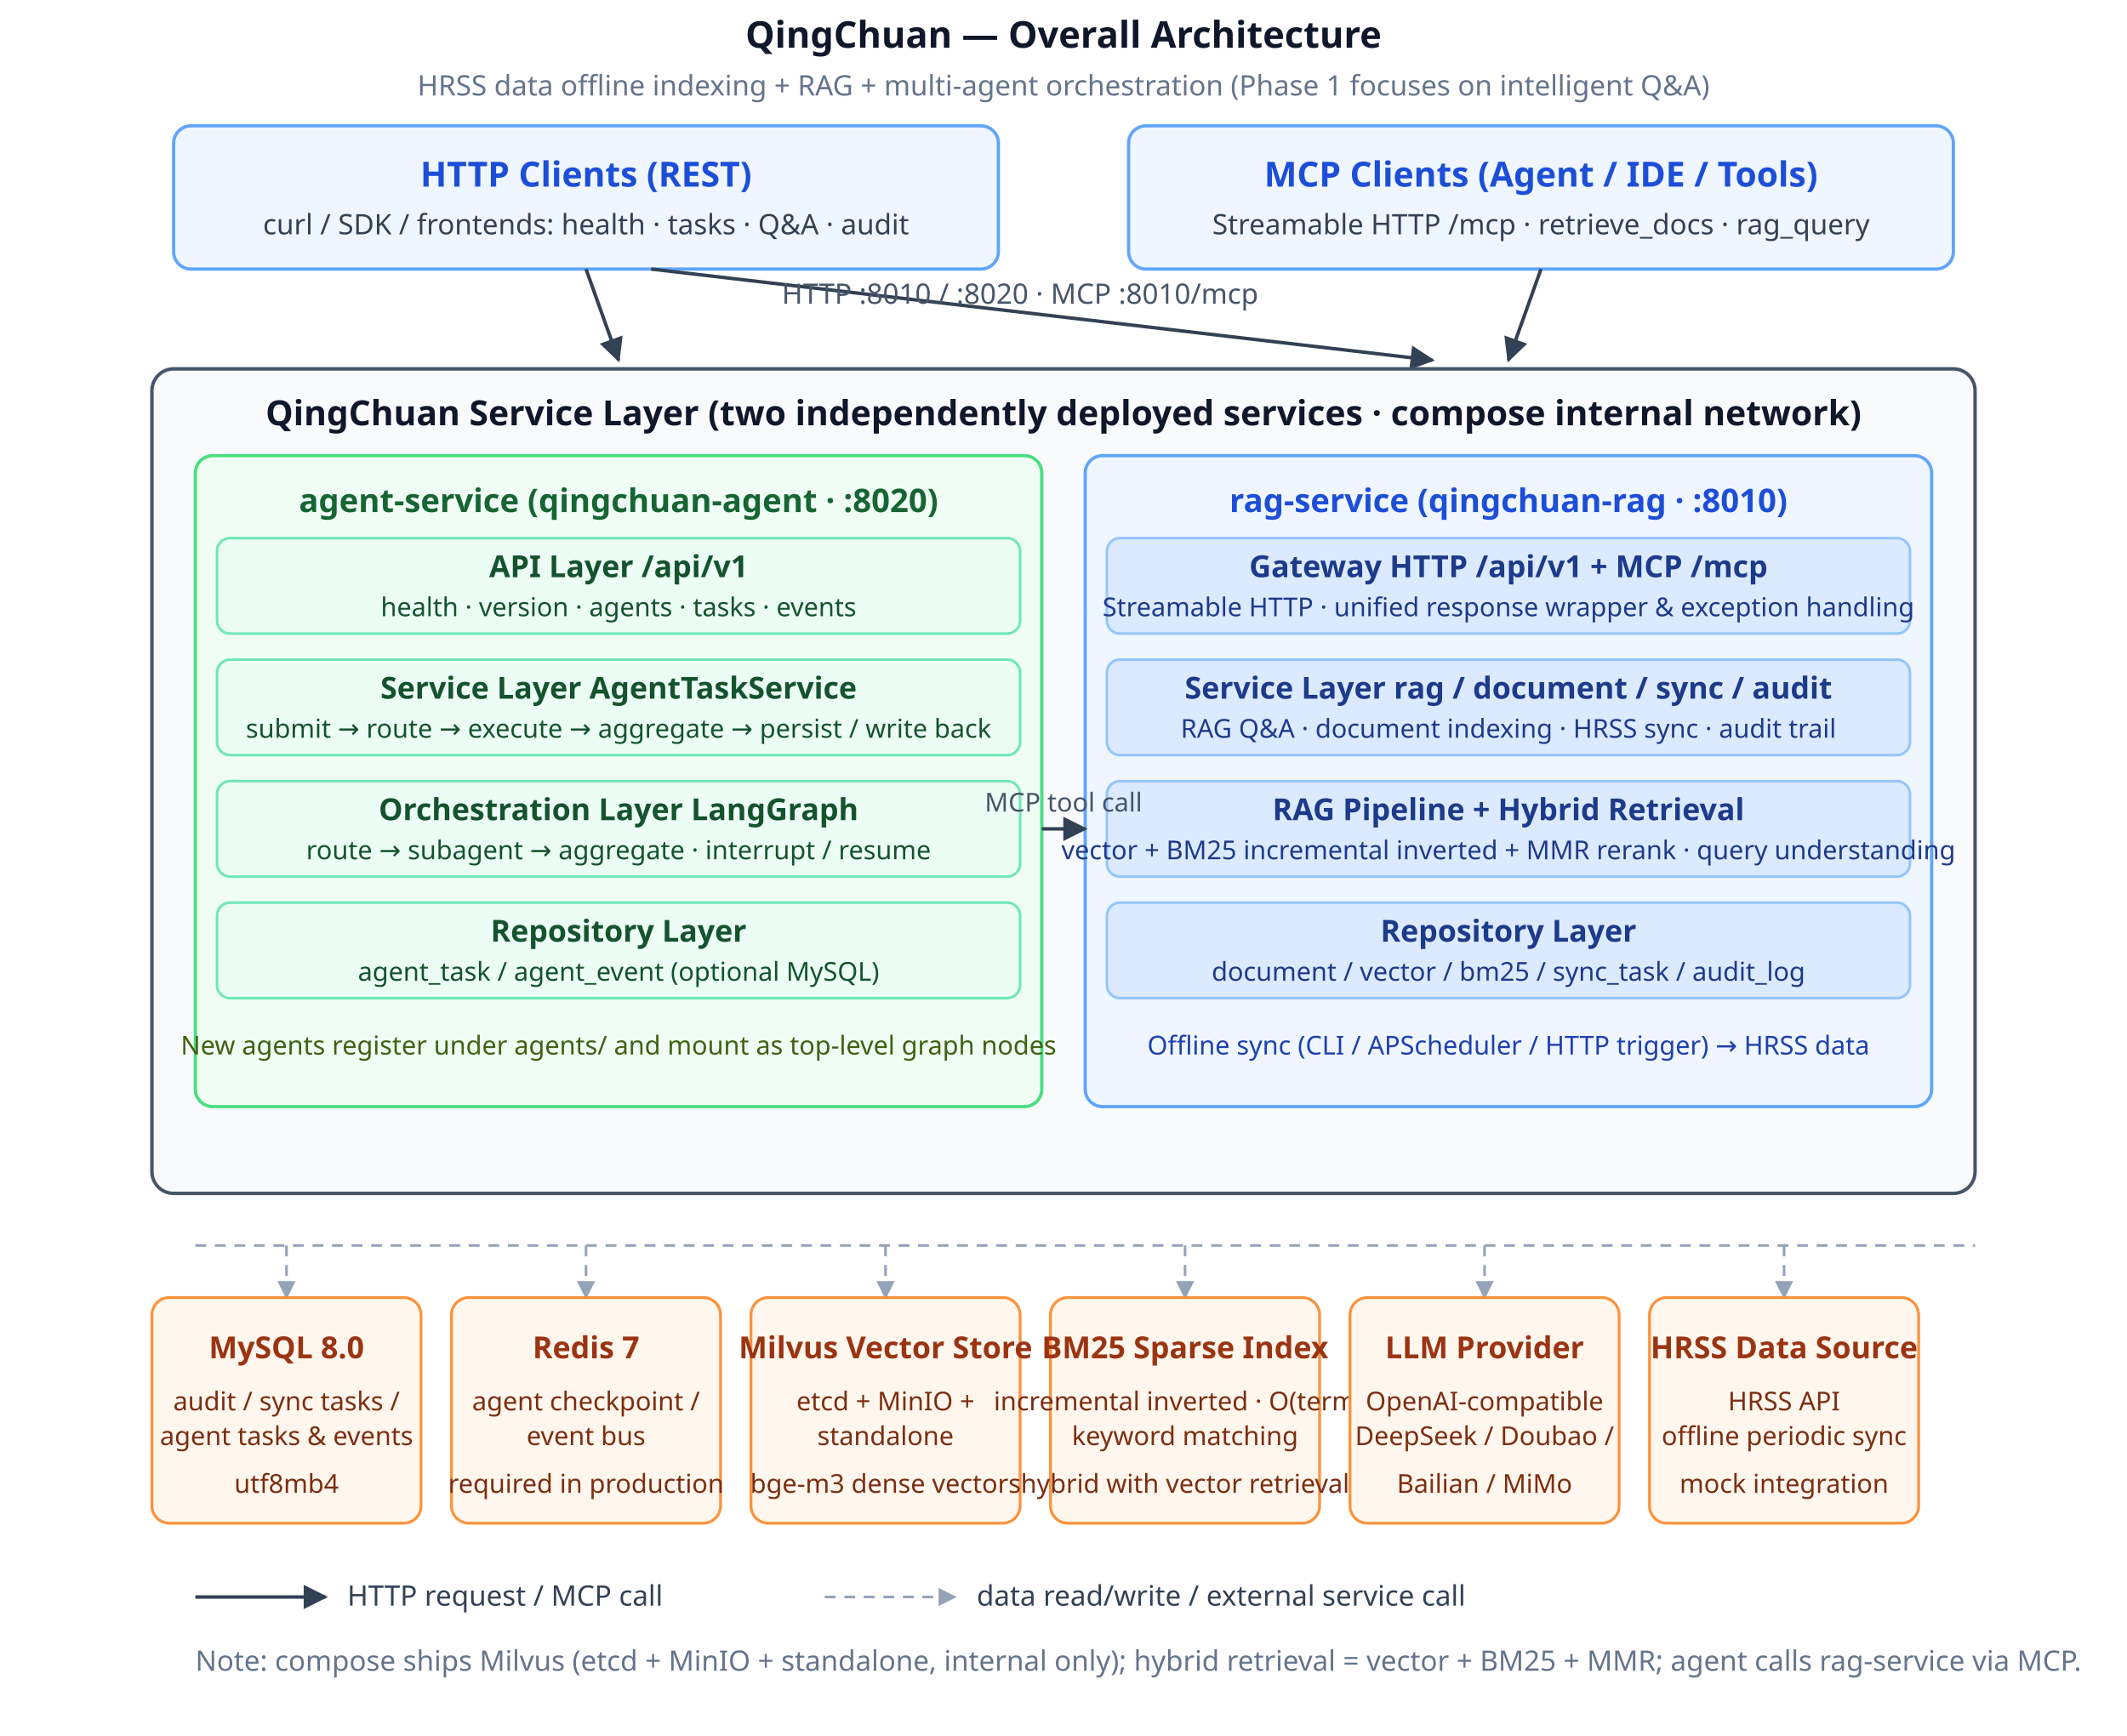
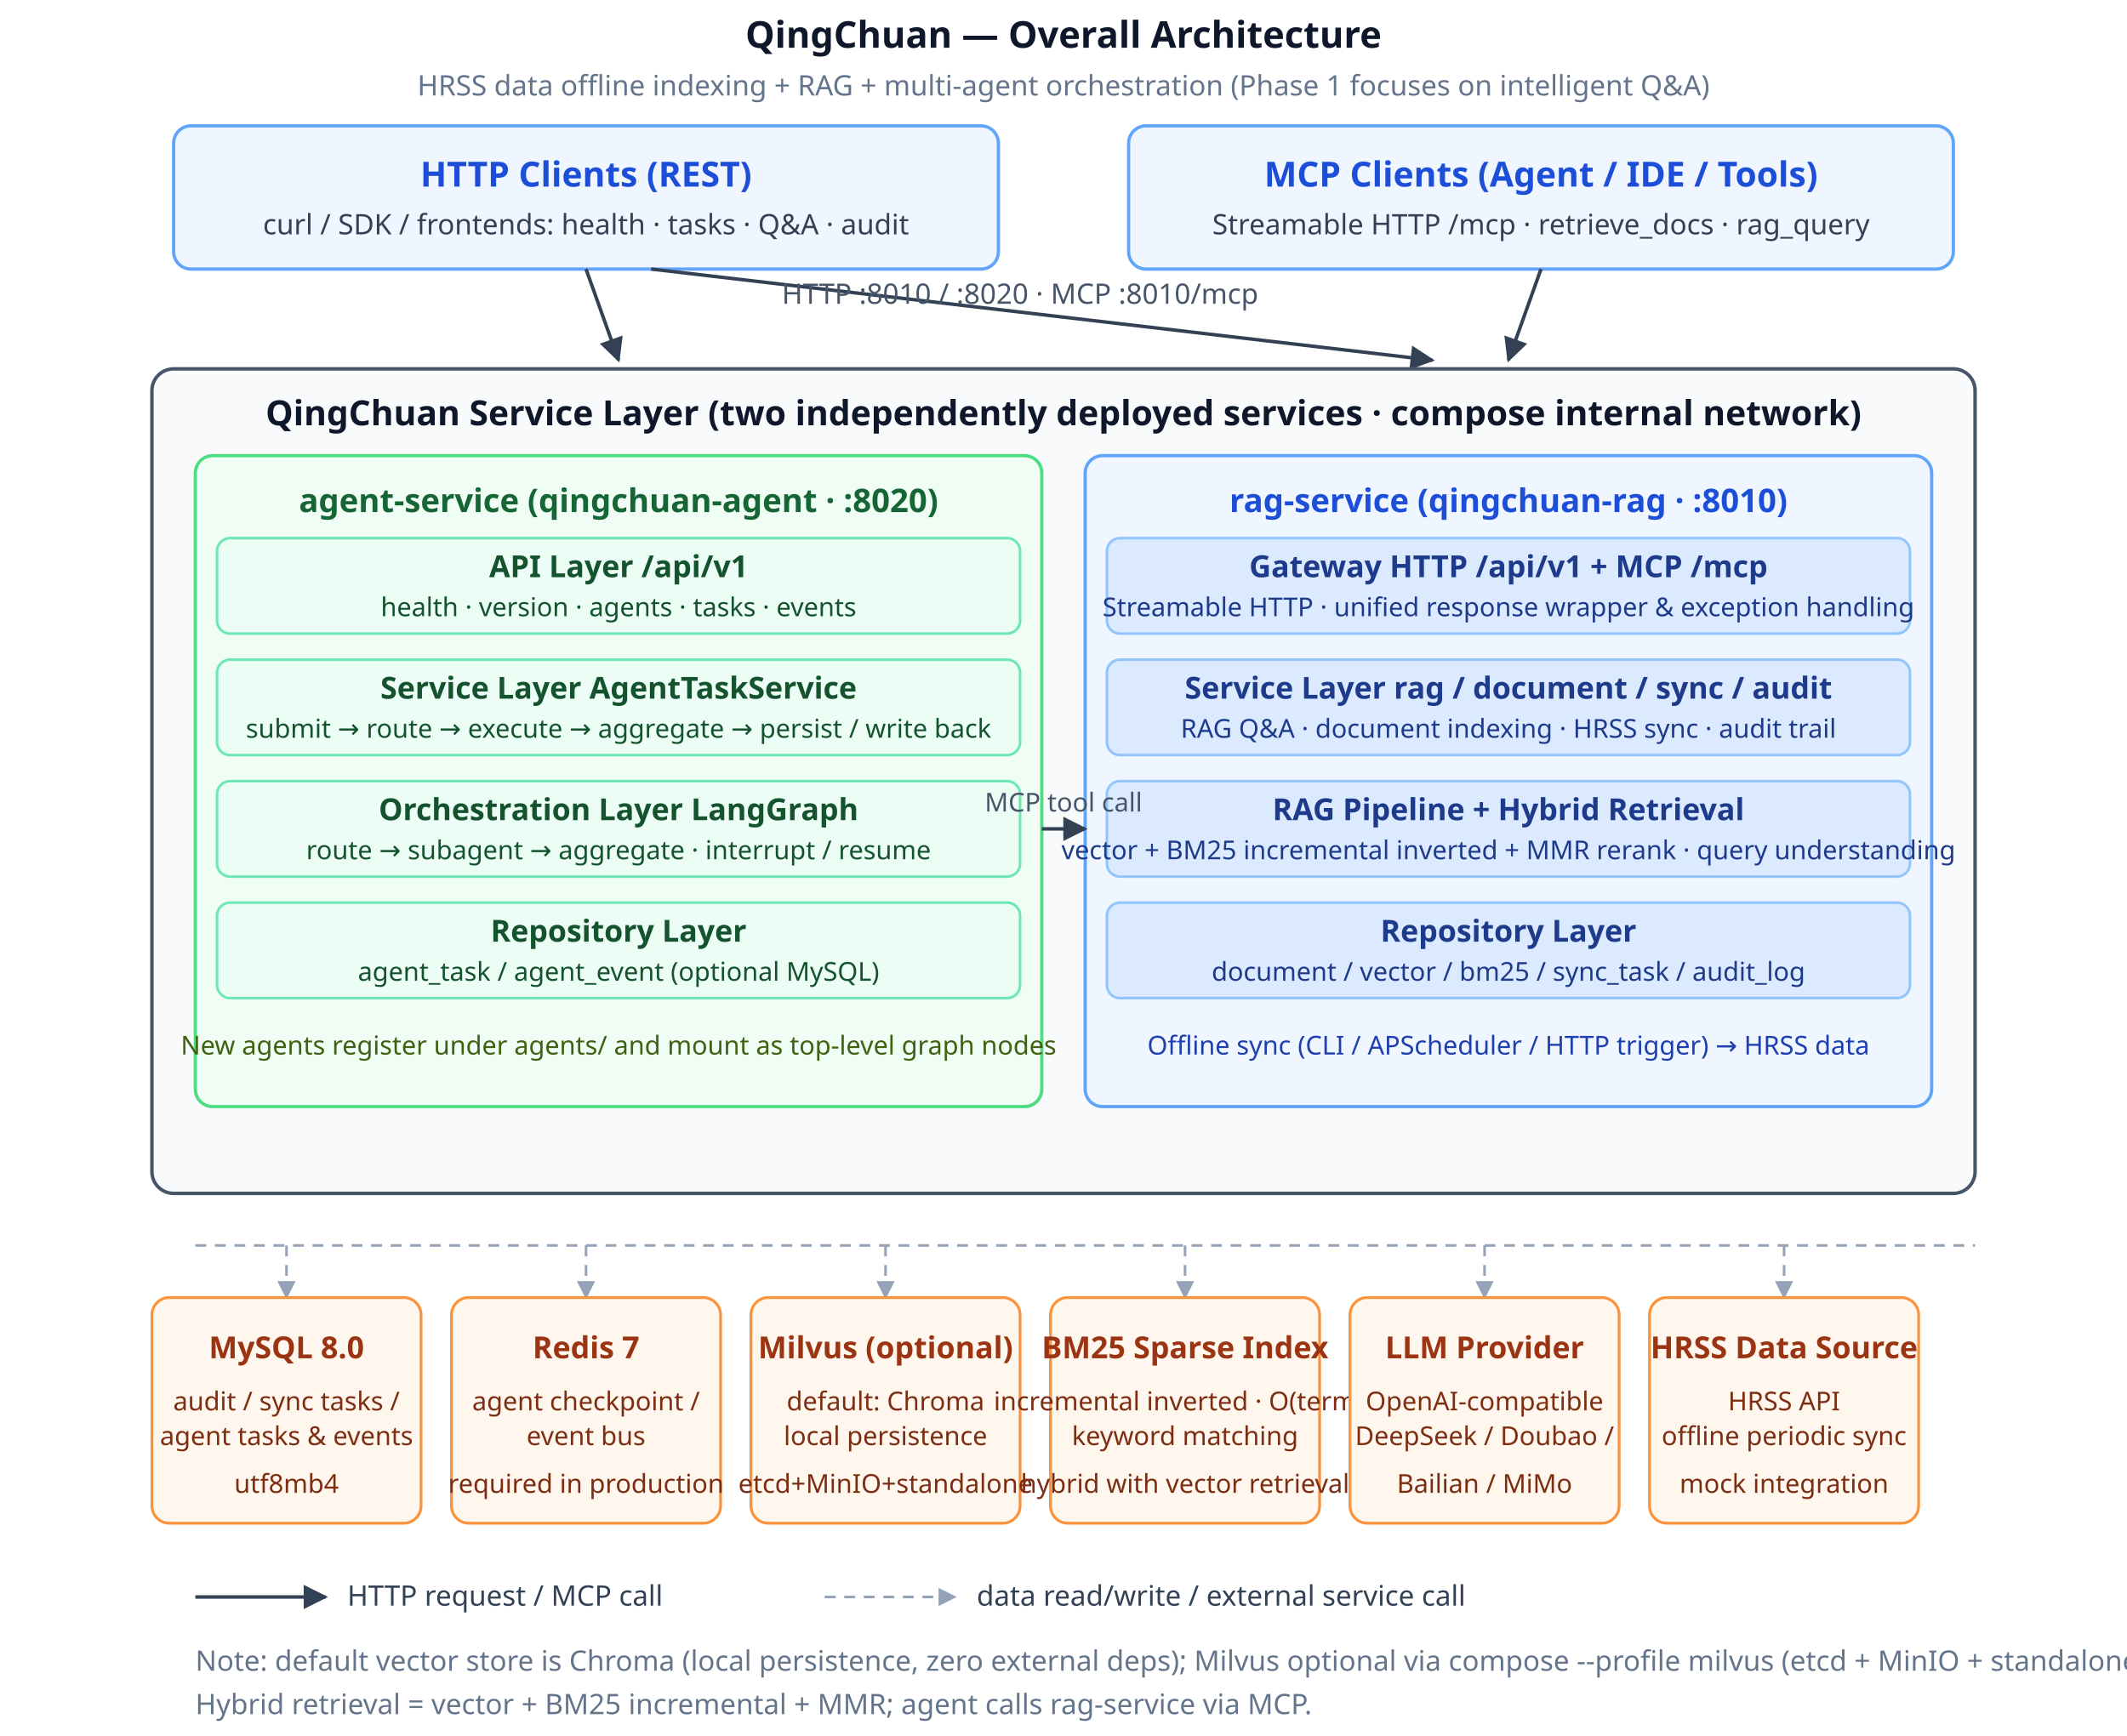
<svg xmlns="http://www.w3.org/2000/svg" viewBox="0 0 980 800" width="100%" role="img" aria-label="QingChuan Overall Architecture" font-family="'Segoe UI','Microsoft YaHei','PingFang SC',system-ui,sans-serif">
  <defs>
    <marker id="arrow" viewBox="0 0 10 10" refX="9" refY="5" markerWidth="7" markerHeight="7" orient="auto-start-reverse">
      <path d="M0,0 L10,5 L0,10 z" fill="#334155" />
    </marker>
    <marker id="arrowdash" viewBox="0 0 10 10" refX="9" refY="5" markerWidth="7" markerHeight="7" orient="auto-start-reverse">
      <path d="M0,0 L10,5 L0,10 z" fill="#94a3b8" />
    </marker>
  </defs>
  <text x="490" y="22" text-anchor="middle" font-size="17" font-weight="700" fill="#0f172a">QingChuan — Overall Architecture</text>
  <text x="490" y="44" text-anchor="middle" font-size="13" fill="#64748b">HRSS data offline indexing + RAG + multi-agent orchestration (Phase 1 focuses on intelligent Q&amp;A)</text>
  <rect x="80" y="58" width="380" height="66" rx="8" fill="#eff6ff" stroke="#60a5fa" stroke-width="1.5" />
  <text x="270" y="86" text-anchor="middle" font-size="16" font-weight="700" fill="#1d4ed8">HTTP Clients (REST)</text>
  <text x="270" y="108" text-anchor="middle" font-size="13" fill="#334155">curl / SDK / frontends: health · tasks · Q&amp;A · audit</text>
  <rect x="520" y="58" width="380" height="66" rx="8" fill="#eff6ff" stroke="#60a5fa" stroke-width="1.5" />
  <text x="710" y="86" text-anchor="middle" font-size="16" font-weight="700" fill="#1d4ed8">MCP Clients (Agent / IDE / Tools)</text>
  <text x="710" y="108" text-anchor="middle" font-size="13" fill="#334155">Streamable HTTP /mcp · retrieve_docs · rag_query</text>
  <line x1="270" y1="124" x2="285" y2="166" stroke="#334155" stroke-width="1.6" marker-end="url(#arrow)" />
  <line x1="300" y1="124" x2="660" y2="166" stroke="#334155" stroke-width="1.6" marker-end="url(#arrow)" />
  <line x1="710" y1="124" x2="695" y2="166" stroke="#334155" stroke-width="1.6" marker-end="url(#arrow)" />
  <text x="470" y="140" text-anchor="middle" font-size="13" fill="#475569">HTTP :8010 / :8020 · MCP :8010/mcp</text>
  <rect x="70" y="170" width="840" height="380" rx="10" fill="#f8fafc" stroke="#475569" stroke-width="1.6" />
  <text x="490" y="196" text-anchor="middle" font-size="16" font-weight="700" fill="#0f172a">QingChuan Service Layer (two independently deployed services · compose internal network)</text>
  <rect x="90" y="210" width="390" height="300" rx="8" fill="#f0fdf4" stroke="#4ade80" stroke-width="1.5" />
  <text x="285" y="236" text-anchor="middle" font-size="15" font-weight="700" fill="#166534">agent-service (qingchuan-agent · :8020)</text>
  <rect x="100" y="248" width="370" height="44" rx="6" fill="#ecfdf5" stroke="#6ee7b7" stroke-width="1.2" />
  <text x="285" y="266" text-anchor="middle" font-size="14" font-weight="700" fill="#14532d">API Layer /api/v1</text>
  <text x="285" y="284" text-anchor="middle" font-size="12" fill="#14532d">health · version · agents · tasks · events</text>
  <rect x="100" y="304" width="370" height="44" rx="6" fill="#ecfdf5" stroke="#6ee7b7" stroke-width="1.2" />
  <text x="285" y="322" text-anchor="middle" font-size="14" font-weight="700" fill="#14532d">Service Layer AgentTaskService</text>
  <text x="285" y="340" text-anchor="middle" font-size="12" fill="#14532d">submit → route → execute → aggregate → persist / write back</text>
  <rect x="100" y="360" width="370" height="44" rx="6" fill="#ecfdf5" stroke="#6ee7b7" stroke-width="1.2" />
  <text x="285" y="378" text-anchor="middle" font-size="14" font-weight="700" fill="#14532d">Orchestration Layer LangGraph</text>
  <text x="285" y="396" text-anchor="middle" font-size="12" fill="#14532d">route → subagent → aggregate · interrupt / resume</text>
  <rect x="100" y="416" width="370" height="44" rx="6" fill="#ecfdf5" stroke="#6ee7b7" stroke-width="1.2" />
  <text x="285" y="434" text-anchor="middle" font-size="14" font-weight="700" fill="#14532d">Repository Layer</text>
  <text x="285" y="452" text-anchor="middle" font-size="12" fill="#14532d">agent_task / agent_event (optional MySQL)</text>
  <text x="285" y="486" text-anchor="middle" font-size="12" fill="#3f6212">New agents register under agents/ and mount as top-level graph nodes</text>
  <rect x="500" y="210" width="390" height="300" rx="8" fill="#eff6ff" stroke="#60a5fa" stroke-width="1.5" />
  <text x="695" y="236" text-anchor="middle" font-size="15" font-weight="700" fill="#1d4ed8">rag-service (qingchuan-rag · :8010)</text>
  <rect x="510" y="248" width="370" height="44" rx="6" fill="#dbeafe" stroke="#93c5fd" stroke-width="1.2" />
  <text x="695" y="266" text-anchor="middle" font-size="14" font-weight="700" fill="#1e3a8a">Gateway HTTP /api/v1 + MCP /mcp</text>
  <text x="695" y="284" text-anchor="middle" font-size="12" fill="#1e3a8a">Streamable HTTP · unified response wrapper &amp; exception handling</text>
  <rect x="510" y="304" width="370" height="44" rx="6" fill="#dbeafe" stroke="#93c5fd" stroke-width="1.2" />
  <text x="695" y="322" text-anchor="middle" font-size="14" font-weight="700" fill="#1e3a8a">Service Layer rag / document / sync / audit</text>
  <text x="695" y="340" text-anchor="middle" font-size="12" fill="#1e3a8a">RAG Q&amp;A · document indexing · HRSS sync · audit trail</text>
  <rect x="510" y="360" width="370" height="44" rx="6" fill="#dbeafe" stroke="#93c5fd" stroke-width="1.2" />
  <text x="695" y="378" text-anchor="middle" font-size="14" font-weight="700" fill="#1e3a8a">RAG Pipeline + Hybrid Retrieval</text>
  <text x="695" y="396" text-anchor="middle" font-size="12" fill="#1e3a8a">vector + BM25 incremental inverted + MMR rerank · query understanding</text>
  <rect x="510" y="416" width="370" height="44" rx="6" fill="#dbeafe" stroke="#93c5fd" stroke-width="1.2" />
  <text x="695" y="434" text-anchor="middle" font-size="14" font-weight="700" fill="#1e3a8a">Repository Layer</text>
  <text x="695" y="452" text-anchor="middle" font-size="12" fill="#1e3a8a">document / vector / bm25 / sync_task / audit_log</text>
  <text x="695" y="486" text-anchor="middle" font-size="12" fill="#1e40af">Offline sync (CLI / APScheduler / HTTP trigger) → HRSS data</text>
  <line x1="480" y1="382" x2="500" y2="382" stroke="#334155" stroke-width="1.6" marker-end="url(#arrow)" />
  <text x="490" y="374" text-anchor="middle" font-size="12" fill="#475569">MCP tool call</text>
  <line x1="90" y1="574" x2="910" y2="574" stroke="#94a3b8" stroke-width="1.2" stroke-dasharray="5 4" />
  <line x1="132" y1="574" x2="132" y2="598" stroke="#94a3b8" stroke-width="1.2" stroke-dasharray="5 4" marker-end="url(#arrowdash)" />
  <line x1="270" y1="574" x2="270" y2="598" stroke="#94a3b8" stroke-width="1.2" stroke-dasharray="5 4" marker-end="url(#arrowdash)" />
  <line x1="408" y1="574" x2="408" y2="598" stroke="#94a3b8" stroke-width="1.2" stroke-dasharray="5 4" marker-end="url(#arrowdash)" />
  <line x1="546" y1="574" x2="546" y2="598" stroke="#94a3b8" stroke-width="1.2" stroke-dasharray="5 4" marker-end="url(#arrowdash)" />
  <line x1="684" y1="574" x2="684" y2="598" stroke="#94a3b8" stroke-width="1.2" stroke-dasharray="5 4" marker-end="url(#arrowdash)" />
  <line x1="822" y1="574" x2="822" y2="598" stroke="#94a3b8" stroke-width="1.2" stroke-dasharray="5 4" marker-end="url(#arrowdash)" />
  <rect x="70" y="598" width="124" height="104" rx="8" fill="#fff7ed" stroke="#fb923c" stroke-width="1.3" />
  <text x="132" y="626" text-anchor="middle" font-size="14" font-weight="700" fill="#9a3412">MySQL 8.0</text>
  <text x="132" y="650" text-anchor="middle" font-size="12" fill="#7c2d12">audit / sync tasks /</text>
  <text x="132" y="666" text-anchor="middle" font-size="12" fill="#7c2d12">agent tasks &amp; events</text>
  <text x="132" y="688" text-anchor="middle" font-size="12" fill="#7c2d12">utf8mb4</text>
  <rect x="208" y="598" width="124" height="104" rx="8" fill="#fff7ed" stroke="#fb923c" stroke-width="1.3" />
  <text x="270" y="626" text-anchor="middle" font-size="14" font-weight="700" fill="#9a3412">Redis 7</text>
  <text x="270" y="650" text-anchor="middle" font-size="12" fill="#7c2d12">agent checkpoint /</text>
  <text x="270" y="666" text-anchor="middle" font-size="12" fill="#7c2d12">event bus</text>
  <text x="270" y="688" text-anchor="middle" font-size="12" fill="#7c2d12">required in production</text>
  <rect x="346" y="598" width="124" height="104" rx="8" fill="#fff7ed" stroke="#fb923c" stroke-width="1.3" />
-   <text x="408" y="626" text-anchor="middle" font-size="14" font-weight="700" fill="#9a3412">Milvus Vector Store</text>
-   <text x="408" y="650" text-anchor="middle" font-size="12" fill="#7c2d12">etcd + MinIO +</text>
-   <text x="408" y="666" text-anchor="middle" font-size="12" fill="#7c2d12">standalone</text>
-   <text x="408" y="688" text-anchor="middle" font-size="12" fill="#7c2d12">bge-m3 dense vectors</text>
+   <text x="408" y="626" text-anchor="middle" font-size="14" font-weight="700" fill="#9a3412">Milvus (optional)</text>
+   <text x="408" y="650" text-anchor="middle" font-size="12" fill="#7c2d12">default: Chroma</text>
+   <text x="408" y="666" text-anchor="middle" font-size="12" fill="#7c2d12">local persistence</text>
+   <text x="408" y="688" text-anchor="middle" font-size="12" fill="#7c2d12">etcd+MinIO+standalone</text>
  <rect x="484" y="598" width="124" height="104" rx="8" fill="#fff7ed" stroke="#fb923c" stroke-width="1.3" />
  <text x="546" y="626" text-anchor="middle" font-size="14" font-weight="700" fill="#9a3412">BM25 Sparse Index</text>
  <text x="546" y="650" text-anchor="middle" font-size="12" fill="#7c2d12">incremental inverted · O(terms)</text>
  <text x="546" y="666" text-anchor="middle" font-size="12" fill="#7c2d12">keyword matching</text>
  <text x="546" y="688" text-anchor="middle" font-size="12" fill="#7c2d12">hybrid with vector retrieval</text>
  <rect x="622" y="598" width="124" height="104" rx="8" fill="#fff7ed" stroke="#fb923c" stroke-width="1.3" />
  <text x="684" y="626" text-anchor="middle" font-size="14" font-weight="700" fill="#9a3412">LLM Provider</text>
  <text x="684" y="650" text-anchor="middle" font-size="12" fill="#7c2d12">OpenAI-compatible</text>
  <text x="684" y="666" text-anchor="middle" font-size="12" fill="#7c2d12">DeepSeek / Doubao /</text>
  <text x="684" y="688" text-anchor="middle" font-size="12" fill="#7c2d12">Bailian / MiMo</text>
  <rect x="760" y="598" width="124" height="104" rx="8" fill="#fff7ed" stroke="#fb923c" stroke-width="1.3" />
  <text x="822" y="626" text-anchor="middle" font-size="14" font-weight="700" fill="#9a3412">HRSS Data Source</text>
  <text x="822" y="650" text-anchor="middle" font-size="12" fill="#7c2d12">HRSS API</text>
  <text x="822" y="666" text-anchor="middle" font-size="12" fill="#7c2d12">offline periodic sync</text>
  <text x="822" y="688" text-anchor="middle" font-size="12" fill="#7c2d12">mock integration</text>
  <line x1="90" y1="736" x2="150" y2="736" stroke="#334155" stroke-width="1.6" marker-end="url(#arrow)" />
  <text x="160" y="740" font-size="13" fill="#334155">HTTP request / MCP call</text>
  <line x1="380" y1="736" x2="440" y2="736" stroke="#94a3b8" stroke-width="1.2" stroke-dasharray="5 4" marker-end="url(#arrowdash)" />
  <text x="450" y="740" font-size="13" fill="#334155">data read/write / external service call</text>
-   <text x="90" y="770" font-size="13" fill="#64748b">Note: compose ships Milvus (etcd + MinIO + standalone, internal only); hybrid retrieval = vector + BM25 + MMR; agent calls rag-service via MCP.</text>
+   <text x="90" y="770" font-size="13" fill="#64748b">Note: default vector store is Chroma (local persistence, zero external deps); Milvus optional via compose --profile milvus (etcd + MinIO + standalone).</text>
+   <text x="90" y="790" font-size="13" fill="#64748b">Hybrid retrieval = vector + BM25 incremental + MMR; agent calls rag-service via MCP.</text>
</svg>
